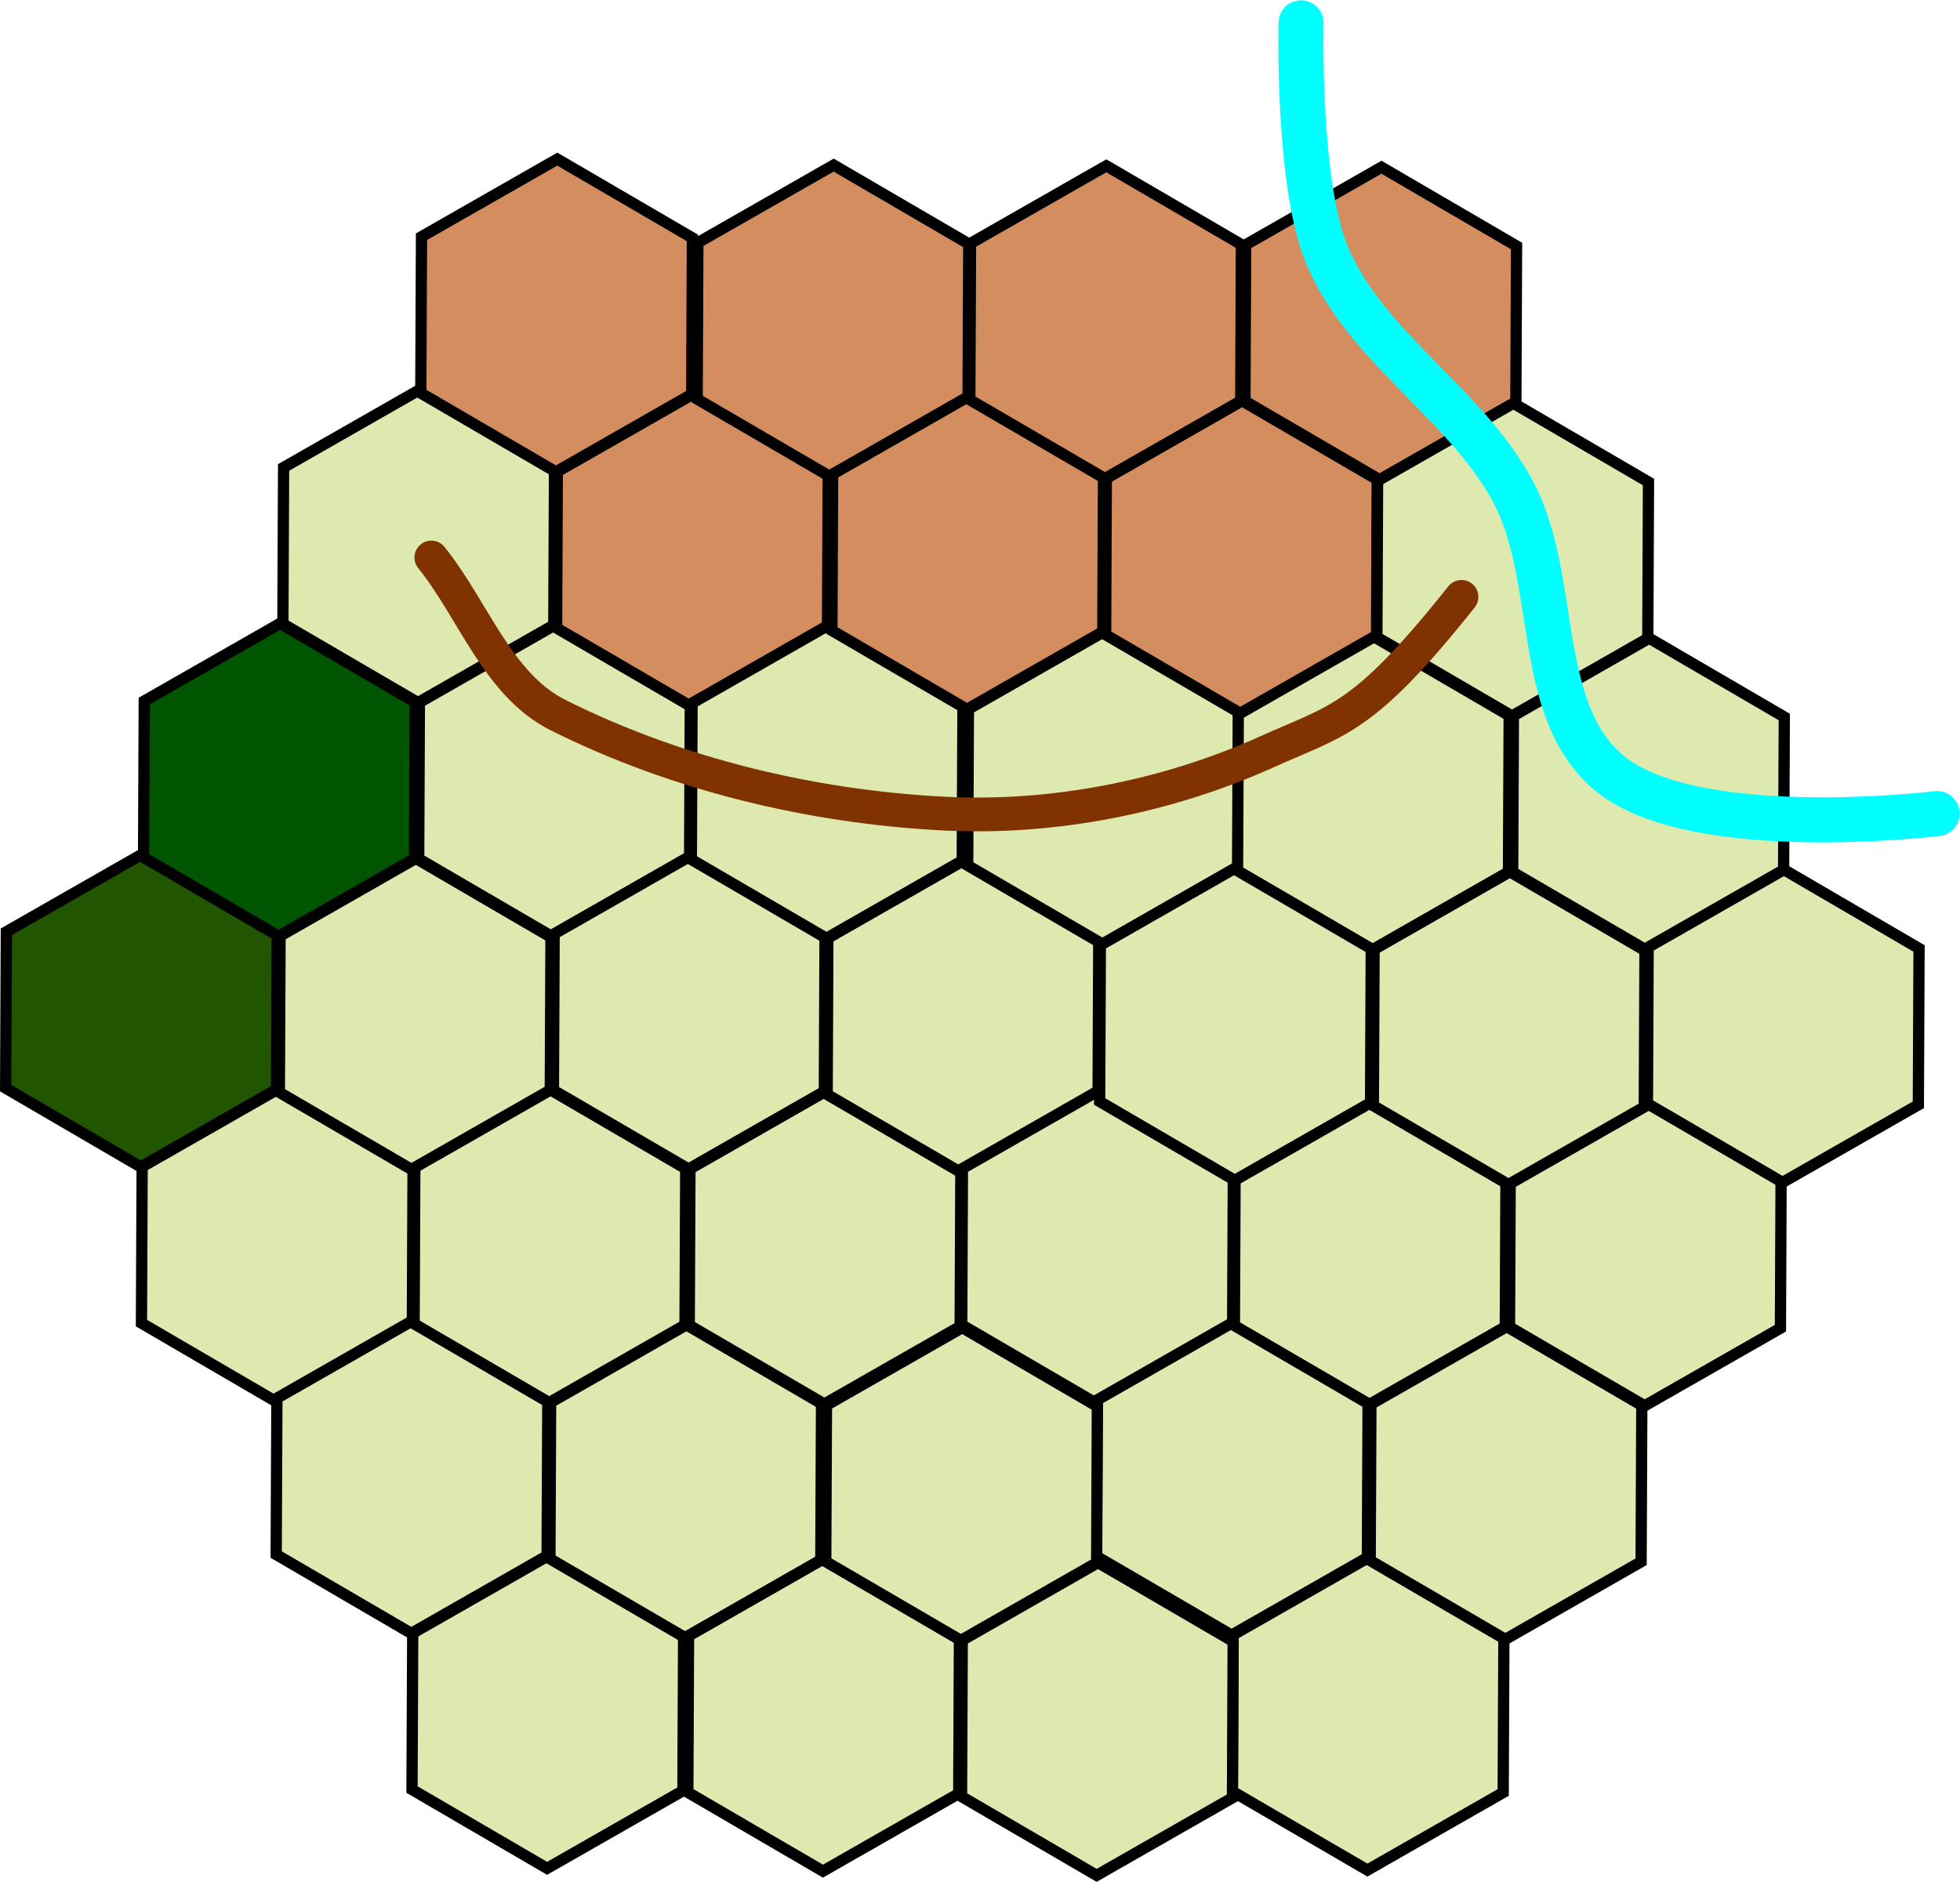
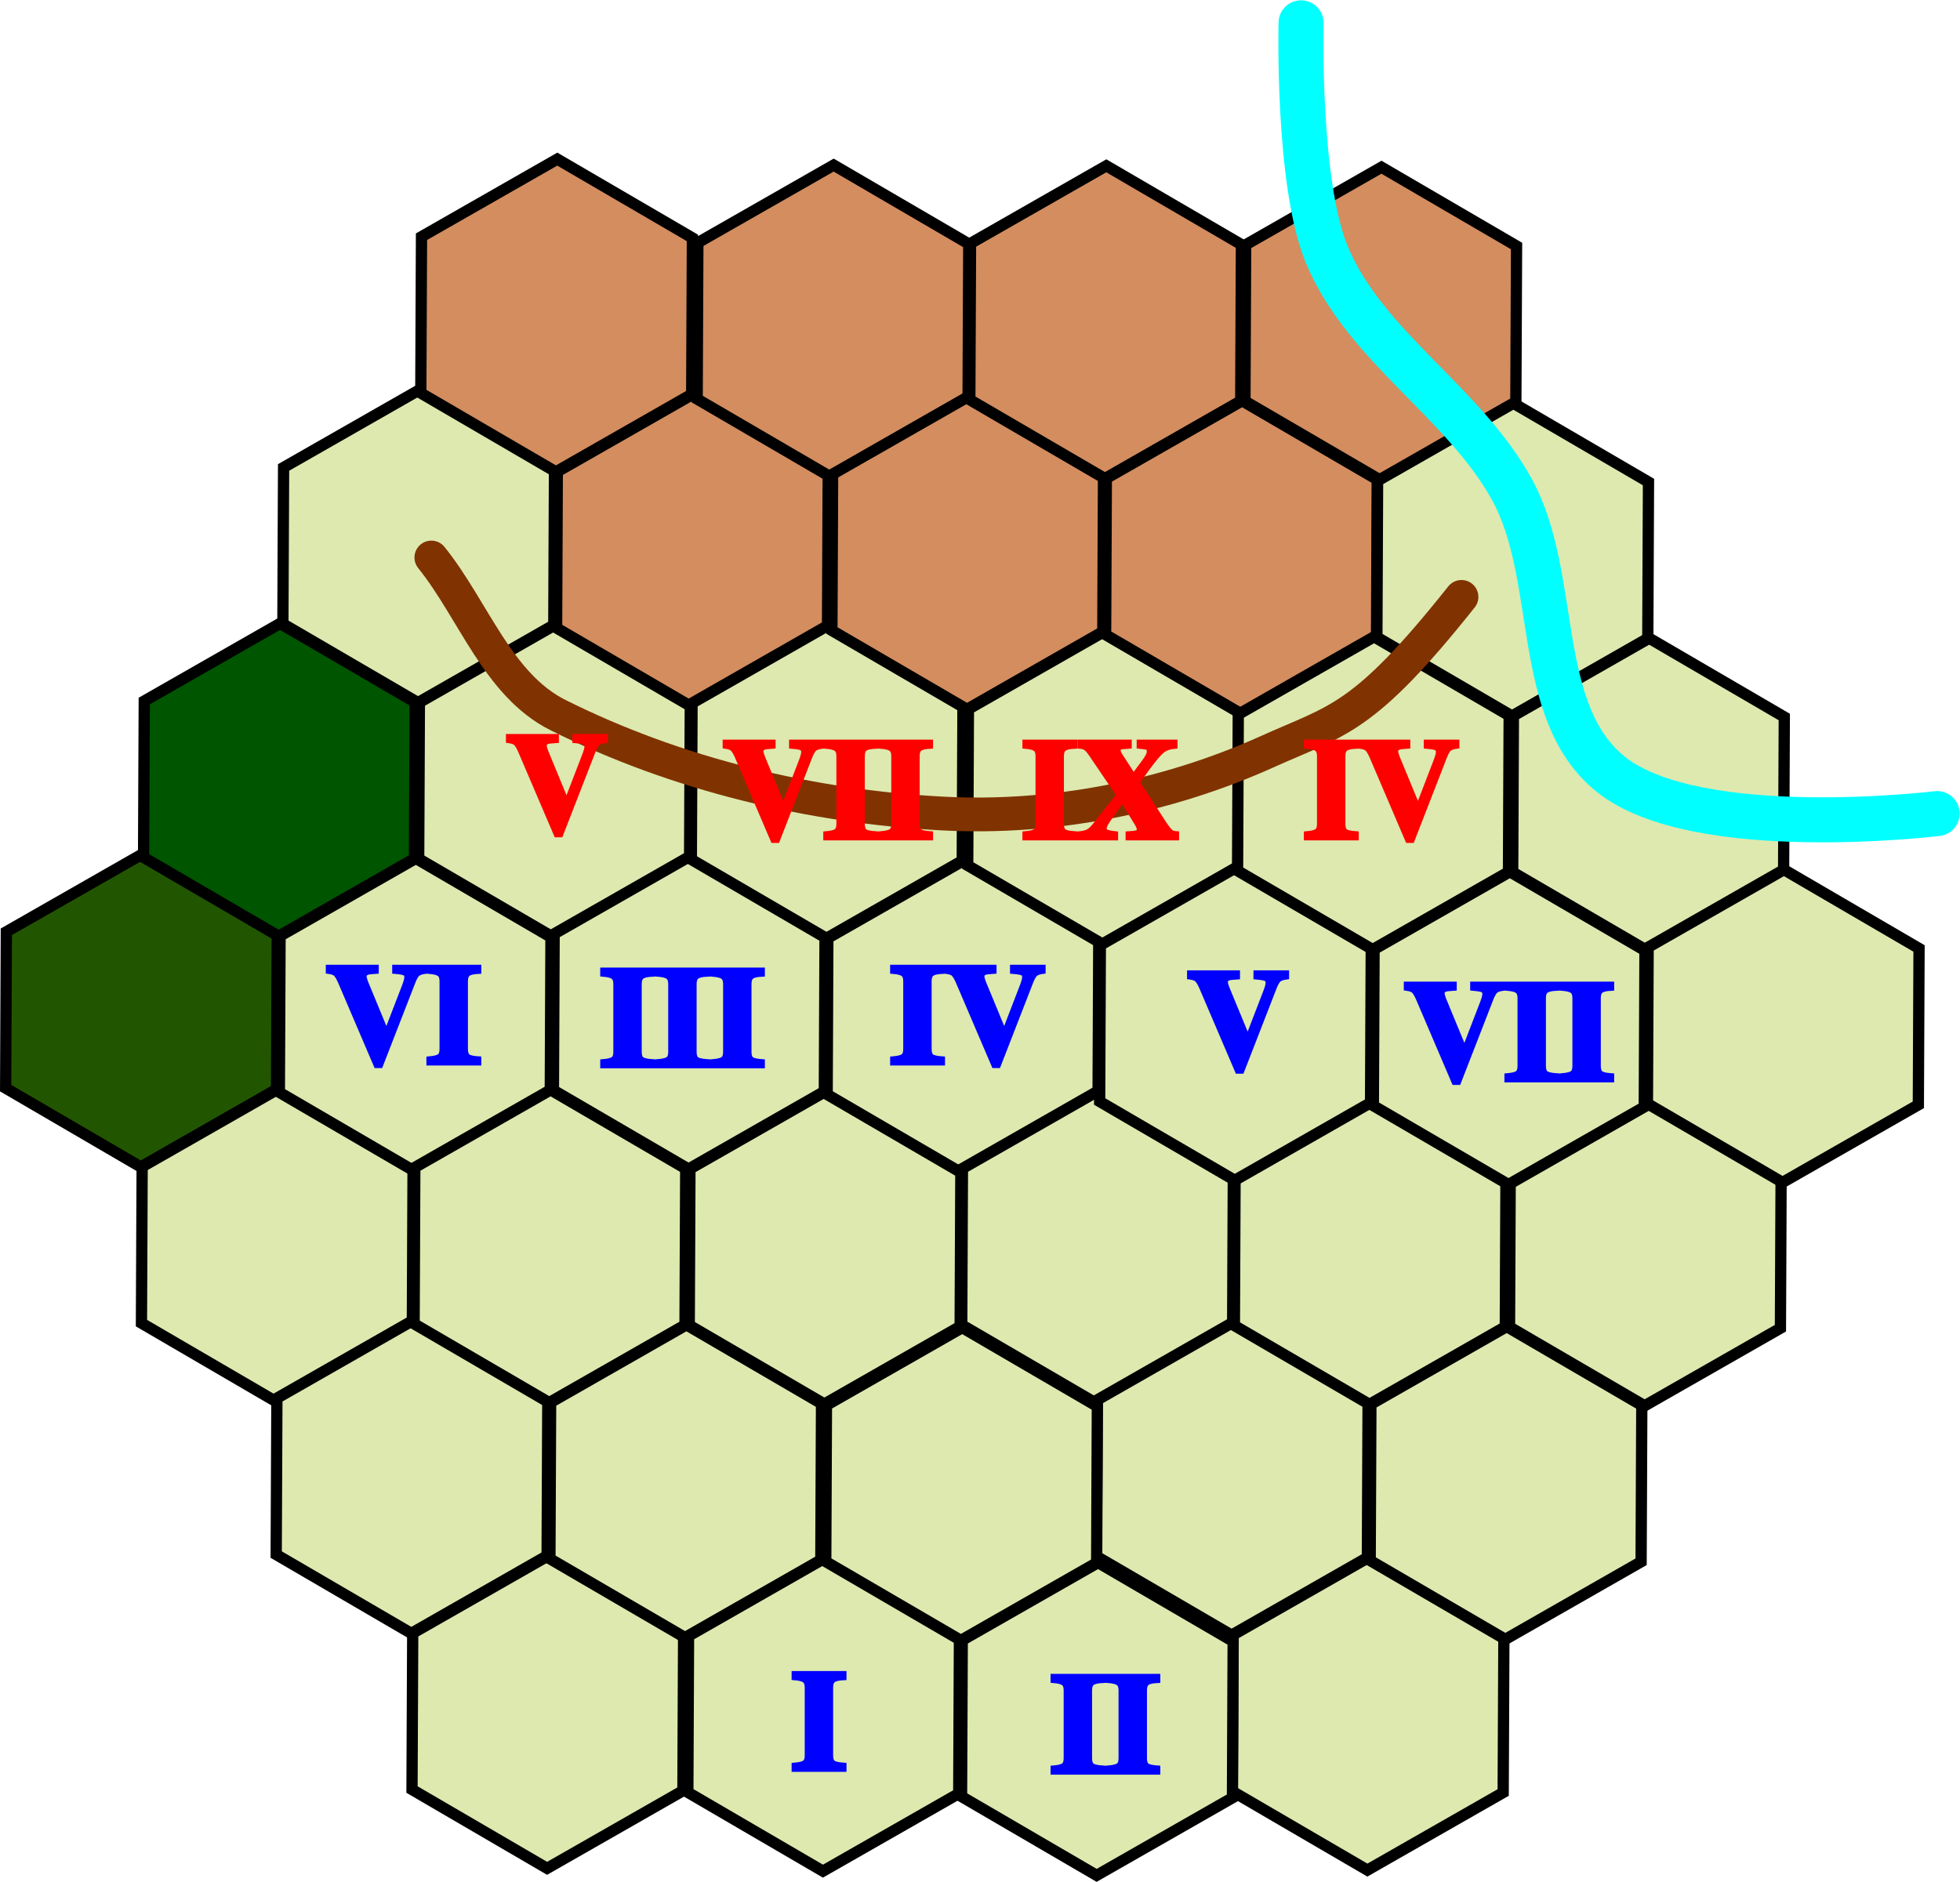
<svg xmlns="http://www.w3.org/2000/svg" width="98.265mm" height="94.367mm" viewBox="0 0 348.183 334.371" id="svg2" version="1.1">
  <defs id="defs4" />
  <g id="layer1" transform="translate(-305.8731,-213.3053)">
    <path style="fill:#225500;fill-opacity:1;fill-rule:evenodd;stroke:#000000;stroke-width:2;stroke-linecap:butt;stroke-linejoin:miter;stroke-miterlimit:4;stroke-dasharray:none;stroke-dashoffset:0" id="path4138" d="m 355,406.862 -24.124,13.785 -24,-14 0.124,-27.785 24.124,-13.785 24,14 z" />
    <path style="fill:#005500;fill-opacity:1;fill-rule:evenodd;stroke:#000000;stroke-width:2;stroke-linecap:butt;stroke-linejoin:miter;stroke-miterlimit:4;stroke-dasharray:none;stroke-dashoffset:0" id="path4138-3" d="m 379.5,365.862 -24.124,13.785 -24,-14 0.124,-27.785 24.124,-13.785 24,14 z" />
    <path style="fill:#dde9af;fill-opacity:1;fill-rule:evenodd;stroke:#000000;stroke-width:2;stroke-linecap:butt;stroke-linejoin:miter;stroke-miterlimit:4;stroke-dasharray:none;stroke-dashoffset:0" id="path4138-6" d="m 404.25,324.362 -24.124,13.785 -24,-14 0.124,-27.785 24.124,-13.785 24,14 z" />
    <path style="fill:#d38d5f;fill-opacity:1;fill-rule:evenodd;stroke:#000000;stroke-width:2;stroke-linecap:butt;stroke-linejoin:miter;stroke-miterlimit:4;stroke-dasharray:none;stroke-dashoffset:0" id="path4138-3-7" d="m 428.75,283.362 -24.124,13.785 -24,-14 0.124,-27.785 24.124,-13.785 24,14 z" />
    <path style="fill:#dde9af;fill-opacity:1;fill-rule:evenodd;stroke:#000000;stroke-width:2;stroke-linecap:butt;stroke-linejoin:miter;stroke-miterlimit:4;stroke-dasharray:none;stroke-dashoffset:0" id="path4138-5" d="m 379.125,448.612 -24.124,13.785 -24,-14 0.124,-27.785 24.124,-13.785 24,14 z" />
    <path style="fill:#dde9af;fill-opacity:1;fill-rule:evenodd;stroke:#000000;stroke-width:2;stroke-linecap:butt;stroke-linejoin:miter;stroke-miterlimit:4;stroke-dasharray:none;stroke-dashoffset:0" id="path4138-3-3" d="m 403.625,407.612 -24.124,13.785 -24,-14 0.124,-27.785 24.124,-13.785 24,14 z" />
    <path style="fill:#dde9af;fill-opacity:1;fill-rule:evenodd;stroke:#000000;stroke-width:2;stroke-linecap:butt;stroke-linejoin:miter;stroke-miterlimit:4;stroke-dasharray:none;stroke-dashoffset:0" id="path4138-6-5" d="m 428.375,366.112 -24.124,13.785 -24,-14 0.124,-27.785 24.124,-13.785 24,14 z" />
    <path style="fill:#d38d5f;fill-opacity:1;fill-rule:evenodd;stroke:#000000;stroke-width:2;stroke-linecap:butt;stroke-linejoin:miter;stroke-miterlimit:4;stroke-dasharray:none;stroke-dashoffset:0" id="path4138-3-7-6" d="m 452.875,325.112 -24.124,13.785 -24,-14 0.124,-27.785 24.124,-13.785 24,14 z" />
    <path style="fill:#dde9af;fill-opacity:1;fill-rule:evenodd;stroke:#000000;stroke-width:2;stroke-linecap:butt;stroke-linejoin:miter;stroke-miterlimit:4;stroke-dasharray:none;stroke-dashoffset:0" id="path4138-0" d="m 403.062,489.737 -24.124,13.785 -24,-14 0.124,-27.785 24.124,-13.785 24,14 z" />
    <path style="fill:#dde9af;fill-opacity:1;fill-rule:evenodd;stroke:#000000;stroke-width:2;stroke-linecap:butt;stroke-linejoin:miter;stroke-miterlimit:4;stroke-dasharray:none;stroke-dashoffset:0" id="path4138-3-2" d="m 427.562,448.737 -24.124,13.785 -24,-14 0.124,-27.785 24.124,-13.785 24,14 z" />
    <path style="fill:#dde9af;fill-opacity:1;fill-rule:evenodd;stroke:#000000;stroke-width:2;stroke-linecap:butt;stroke-linejoin:miter;stroke-miterlimit:4;stroke-dasharray:none;stroke-dashoffset:0" id="path4138-6-3" d="m 452.312,407.237 -24.124,13.785 -24,-14 0.124,-27.785 24.124,-13.785 24,14 z" />
    <path style="fill:#dde9af;fill-opacity:1;fill-rule:evenodd;stroke:#000000;stroke-width:2;stroke-linecap:butt;stroke-linejoin:miter;stroke-miterlimit:4;stroke-dasharray:none;stroke-dashoffset:0" id="path4138-3-7-7" d="m 476.812,366.237 -24.124,13.785 -24,-14 0.124,-27.785 24.124,-13.785 24,14 z" />
    <path style="fill:#dde9af;fill-opacity:1;fill-rule:evenodd;stroke:#000000;stroke-width:2;stroke-linecap:butt;stroke-linejoin:miter;stroke-miterlimit:4;stroke-dasharray:none;stroke-dashoffset:0" id="path4138-5-5" d="m 427.188,531.487 -24.124,13.785 -24,-14 0.124,-27.785 24.124,-13.785 24,14 z" />
    <path style="fill:#dde9af;fill-opacity:1;fill-rule:evenodd;stroke:#000000;stroke-width:2;stroke-linecap:butt;stroke-linejoin:miter;stroke-miterlimit:4;stroke-dasharray:none;stroke-dashoffset:0" id="path4138-3-3-9" d="m 451.688,490.487 -24.124,13.785 -24,-14 0.124,-27.785 24.124,-13.785 24,14 z" />
    <path style="fill:#dde9af;fill-opacity:1;fill-rule:evenodd;stroke:#000000;stroke-width:2;stroke-linecap:butt;stroke-linejoin:miter;stroke-miterlimit:4;stroke-dasharray:none;stroke-dashoffset:0" id="path4138-6-5-2" d="m 476.438,448.987 -24.124,13.785 -24,-14 0.124,-27.785 24.124,-13.785 24,14 z" />
    <path style="fill:#dde9af;fill-opacity:1;fill-rule:evenodd;stroke:#000000;stroke-width:2;stroke-linecap:butt;stroke-linejoin:miter;stroke-miterlimit:4;stroke-dasharray:none;stroke-dashoffset:0" id="path4138-3-7-6-2" d="m 500.938,407.987 -24.124,13.785 -24,-14 0.124,-27.785 24.124,-13.785 24,14 z" />
    <path style="fill:#d38d5f;fill-opacity:1;fill-rule:evenodd;stroke:#000000;stroke-width:2;stroke-linecap:butt;stroke-linejoin:miter;stroke-miterlimit:4;stroke-dasharray:none;stroke-dashoffset:0" id="path4138-5-8" d="m 477.844,284.425 -24.124,13.785 -24,-14 0.124,-27.785 24.124,-13.785 24,14 z" />
    <path style="fill:#d38d5f;fill-opacity:1;fill-rule:evenodd;stroke:#000000;stroke-width:2;stroke-linecap:butt;stroke-linejoin:miter;stroke-miterlimit:4;stroke-dasharray:none;stroke-dashoffset:0" id="path4138-0-9" d="m 501.781,325.55 -24.124,13.785 -24,-14 0.124,-27.785 24.124,-13.785 24,14 z" />
    <path style="fill:#d38d5f;fill-opacity:1;fill-rule:evenodd;stroke:#000000;stroke-width:2;stroke-linecap:butt;stroke-linejoin:miter;stroke-miterlimit:4;stroke-dasharray:none;stroke-dashoffset:0" id="path4138-3-2-7" d="m 526.281,284.55 -24.124,13.785 -24,-14 0.124,-27.785 24.124,-13.785 24,14 z" />
    <path style="fill:#dde9af;fill-opacity:1;fill-rule:evenodd;stroke:#000000;stroke-width:2;stroke-linecap:butt;stroke-linejoin:miter;stroke-miterlimit:4;stroke-dasharray:none;stroke-dashoffset:0" id="path4138-5-5-3" d="m 525.906,367.3 -24.124,13.785 -24,-14 0.124,-27.785 24.124,-13.785 24,14 z" />
    <path style="fill:#d38d5f;fill-opacity:1;fill-rule:evenodd;stroke:#000000;stroke-width:2;stroke-linecap:butt;stroke-linejoin:miter;stroke-miterlimit:4;stroke-dasharray:none;stroke-dashoffset:0" id="path4138-3-3-9-6" d="m 550.406,326.3 -24.124,13.785 -24,-14 0.124,-27.785 24.124,-13.785 24,14 z" />
    <path style="fill:#d38d5f;fill-opacity:1;fill-rule:evenodd;stroke:#000000;stroke-width:2;stroke-linecap:butt;stroke-linejoin:miter;stroke-miterlimit:4;stroke-dasharray:none;stroke-dashoffset:0" id="path4138-6-5-2-1" d="m 575.156,284.8 -24.124,13.785 -24,-14 0.124,-27.785 24.124,-13.785 24,14 z" />
    <path style="fill:#dde9af;fill-opacity:1;fill-rule:evenodd;stroke:#000000;stroke-width:2;stroke-linecap:butt;stroke-linejoin:miter;stroke-miterlimit:4;stroke-dasharray:none;stroke-dashoffset:0" id="path4138-5-2" d="m 524.844,448.925 -24.124,13.785 -24,-14 0.124,-27.785 24.124,-13.785 24,14 z" />
    <path style="fill:#dde9af;fill-opacity:1;fill-rule:evenodd;stroke:#000000;stroke-width:2;stroke-linecap:butt;stroke-linejoin:miter;stroke-miterlimit:4;stroke-dasharray:none;stroke-dashoffset:0" id="path4138-0-93" d="m 548.781,490.05 -24.124,13.785 -24,-14 0.124,-27.785 24.124,-13.785 24,14 z" />
    <path style="fill:#dde9af;fill-opacity:1;fill-rule:evenodd;stroke:#000000;stroke-width:2;stroke-linecap:butt;stroke-linejoin:miter;stroke-miterlimit:4;stroke-dasharray:none;stroke-dashoffset:0" id="path4138-3-2-1" d="m 573.281,449.05 -24.124,13.785 -24,-14 0.124,-27.785 24.124,-13.785 24,14 z" />
    <path style="fill:#dde9af;fill-opacity:1;fill-rule:evenodd;stroke:#000000;stroke-width:2;stroke-linecap:butt;stroke-linejoin:miter;stroke-miterlimit:4;stroke-dasharray:none;stroke-dashoffset:0" id="path4138-5-5-9" d="m 572.906,531.8 -24.124,13.785 -24,-14 0.124,-27.785 24.124,-13.785 24,14 z" />
    <path style="fill:#dde9af;fill-opacity:1;fill-rule:evenodd;stroke:#000000;stroke-width:2;stroke-linecap:butt;stroke-linejoin:miter;stroke-miterlimit:4;stroke-dasharray:none;stroke-dashoffset:0" id="path4138-3-3-9-4" d="m 597.406,490.8 -24.124,13.785 -24,-14 0.124,-27.785 24.124,-13.785 24,14 z" />
    <path style="fill:#dde9af;fill-opacity:1;fill-rule:evenodd;stroke:#000000;stroke-width:2;stroke-linecap:butt;stroke-linejoin:miter;stroke-miterlimit:4;stroke-dasharray:none;stroke-dashoffset:0" id="path4138-6-5-2-7" d="m 622.156,449.3 -24.124,13.785 -24,-14 0.124,-27.785 24.124,-13.785 24,14 z" />
    <path style="fill:#dde9af;fill-opacity:1;fill-rule:evenodd;stroke:#000000;stroke-width:2;stroke-linecap:butt;stroke-linejoin:miter;stroke-miterlimit:4;stroke-dasharray:none;stroke-dashoffset:0" id="path4138-6-0" d="m 476.188,531.987 -24.124,13.785 -24,-14 0.124,-27.785 24.124,-13.785 24,14 z" />
    <path style="fill:#dde9af;fill-opacity:1;fill-rule:evenodd;stroke:#000000;stroke-width:2;stroke-linecap:butt;stroke-linejoin:miter;stroke-miterlimit:4;stroke-dasharray:none;stroke-dashoffset:0" id="path4138-3-7-3" d="m 500.688,490.987 -24.124,13.785 -24,-14 0.124,-27.785 24.124,-13.785 24,14 z" />
    <path style="fill:#dde9af;fill-opacity:1;fill-rule:evenodd;stroke:#000000;stroke-width:2;stroke-linecap:butt;stroke-linejoin:miter;stroke-miterlimit:4;stroke-dasharray:none;stroke-dashoffset:0" id="path4138-3-7-6-6" d="m 524.812,532.737 -24.124,13.785 -24,-14 0.124,-27.785 24.124,-13.785 24,14 z" />
    <path style="fill:#dde9af;fill-opacity:1;fill-rule:evenodd;stroke:#000000;stroke-width:2;stroke-linecap:butt;stroke-linejoin:miter;stroke-miterlimit:4;stroke-dasharray:none;stroke-dashoffset:0" id="path4138-1-5" d="m 549.344,409.237 -24.124,13.785 -24,-14 0.124,-27.785 24.124,-13.785 24,14 z" />
    <path style="fill:#dde9af;fill-opacity:1;fill-rule:evenodd;stroke:#000000;stroke-width:2;stroke-linecap:butt;stroke-linejoin:miter;stroke-miterlimit:4;stroke-dasharray:none;stroke-dashoffset:0" id="path4138-3-0-4" d="m 573.844,368.237 -24.124,13.785 -24,-14 0.124,-27.785 24.124,-13.785 24,14 z" />
    <path style="fill:#dde9af;fill-opacity:1;fill-rule:evenodd;stroke:#000000;stroke-width:2;stroke-linecap:butt;stroke-linejoin:miter;stroke-miterlimit:4;stroke-dasharray:none;stroke-dashoffset:0" id="path4138-6-6-7" d="m 598.594,326.737 -24.124,13.785 -24,-14 0.124,-27.785 24.124,-13.785 24,14 z" />
    <path style="fill:#dde9af;fill-opacity:1;fill-rule:evenodd;stroke:#000000;stroke-width:2;stroke-linecap:butt;stroke-linejoin:miter;stroke-miterlimit:4;stroke-dasharray:none;stroke-dashoffset:0" id="path4138-3-3-3-6" d="m 597.969,409.987 -24.124,13.785 -24,-14 0.124,-27.785 24.124,-13.785 24,14 z" />
    <path style="fill:#dde9af;fill-opacity:1;fill-rule:evenodd;stroke:#000000;stroke-width:2;stroke-linecap:butt;stroke-linejoin:miter;stroke-miterlimit:4;stroke-dasharray:none;stroke-dashoffset:0" id="path4138-6-5-20-5" d="m 622.719,368.487 -24.124,13.785 -24,-14 0.124,-27.785 24.124,-13.785 24,14 z" />
    <path style="fill:#dde9af;fill-opacity:1;fill-rule:evenodd;stroke:#000000;stroke-width:2;stroke-linecap:butt;stroke-linejoin:miter;stroke-miterlimit:4;stroke-dasharray:none;stroke-dashoffset:0" id="path4138-6-3-5-6" d="m 646.656,409.612 -24.124,13.785 -24,-14 0.124,-27.785 24.124,-13.785 24,14 z" />
    <path style="fill:none;fill-rule:evenodd;stroke:#00ffff;stroke-width:8;stroke-linecap:round;stroke-linejoin:round;stroke-miterlimit:4;stroke-dasharray:none;stroke-opacity:1" d="m 650,357.862 c 0,0 -42.841,5.225 -58,-7 -13.868,-11.184 -8.962,-34.864 -17.5,-50.5 -8.532,-15.627 -26.27,-25.517 -33,-42 -5.197,-12.729 -4.5,-41 -4.5,-41" id="path4443" />
    <path style="fill:none;fill-rule:evenodd;stroke:#803300;stroke-width:6;stroke-linecap:round;stroke-linejoin:round;stroke-miterlimit:4;stroke-dasharray:none;stroke-opacity:1" d="m 382.5,312.362 c 7.5,9.333 11.791,22.645 22.5,28 21.079,10.539 44.965,16.286 68.5,17.5 19.488,1.005 39.714,-2.971 57.5,-11 12.572,-5.675 17,-5.5 34.5,-27.5" id="path4449" />
  </g>
  <g id="layer2">
-     <flowRoot xml:space="preserve" id="flowRoot4452-20" style="font-style:normal;font-variant:normal;font-weight:bold;font-stretch:normal;font-size:25px;line-height:125%;font-family:FreeSerif;-inkscape-font-specification:'FreeSerif Bold';letter-spacing:0px;word-spacing:0px;fill:#ff0000;fill-opacity:1;stroke:#ff0000;stroke-width:1px;stroke-linecap:butt;stroke-linejoin:miter;stroke-opacity:1" transform="translate(274.625,-61.48737)">
-       <flowRegion id="flowRegion4454-2">
-         <rect id="rect4456-9" width="46.5" height="37.5" x="-146" y="186.871" style="font-style:normal;font-variant:normal;font-weight:bold;font-stretch:normal;font-size:25px;font-family:FreeSerif;-inkscape-font-specification:'FreeSerif Bold';fill:#ff0000;stroke:#ff0000" />
-       </flowRegion>
-       <flowPara id="flowPara4458-0">VII</flowPara>
-     </flowRoot>
-     <flowRoot xml:space="preserve" id="flowRoot4452-9" style="font-style:normal;font-variant:normal;font-weight:bold;font-stretch:normal;font-size:25px;line-height:125%;font-family:FreeSerif;-inkscape-font-specification:'FreeSerif Bold';letter-spacing:0px;word-spacing:0px;fill:#ff0000;fill-opacity:1;stroke:#ff0000;stroke-width:1px;stroke-linecap:butt;stroke-linejoin:miter;stroke-opacity:1" transform="translate(327.625,-61.48737)">
-       <flowRegion id="flowRegion4454-9">
-         <rect id="rect4456-45" width="31.5" height="29" x="-146" y="186.871" style="font-style:normal;font-variant:normal;font-weight:bold;font-stretch:normal;font-size:25px;font-family:FreeSerif;-inkscape-font-specification:'FreeSerif Bold';fill:#ff0000;stroke:#ff0000" />
-       </flowRegion>
-       <flowPara id="flowPara4458-1">IX</flowPara>
-     </flowRoot>
-     <flowRoot xml:space="preserve" id="flowRoot4452-8" style="font-style:normal;font-variant:normal;font-weight:bold;font-stretch:normal;font-size:25px;line-height:125%;font-family:FreeSerif;-inkscape-font-specification:'FreeSerif Bold';letter-spacing:0px;word-spacing:0px;fill:#ff0000;fill-opacity:1;stroke:#ff0000;stroke-width:1px;stroke-linecap:butt;stroke-linejoin:miter;stroke-opacity:1" transform="translate(377.625,-61.48737)">
-       <flowRegion id="flowRegion4454-60">
-         <rect id="rect4456-46" width="31.5" height="29" x="-146" y="186.871" style="font-style:normal;font-variant:normal;font-weight:bold;font-stretch:normal;font-size:25px;font-family:FreeSerif;-inkscape-font-specification:'FreeSerif Bold';fill:#ff0000;stroke:#ff0000" />
-       </flowRegion>
-       <flowPara id="flowPara4458-7">IV</flowPara>
-     </flowRoot>
-     <flowRoot xml:space="preserve" id="flowRoot4452-6" style="font-style:normal;font-variant:normal;font-weight:bold;font-stretch:normal;font-size:25px;line-height:125%;font-family:FreeSerif;-inkscape-font-specification:'FreeSerif Bold';letter-spacing:0px;word-spacing:0px;fill:#ff0000;fill-opacity:1;stroke:#ff0000;stroke-width:1px;stroke-linecap:butt;stroke-linejoin:miter;stroke-opacity:1" transform="translate(236.125,-62.48737)">
-       <flowRegion id="flowRegion4454-0">
-         <rect id="rect4456-97" width="31.5" height="29" x="-146" y="186.871" style="font-style:normal;font-variant:normal;font-weight:bold;font-stretch:normal;font-size:25px;font-family:FreeSerif;-inkscape-font-specification:'FreeSerif Bold';fill:#ff0000;stroke:#ff0000" />
-       </flowRegion>
-       <flowPara id="flowPara4458-59">V</flowPara>
-     </flowRoot>
-     <flowRoot xml:space="preserve" id="flowRoot4452-0-8" style="font-style:normal;font-variant:normal;font-weight:bold;font-stretch:normal;font-size:25px;line-height:125%;font-family:FreeSerif;-inkscape-font-specification:'FreeSerif Bold';letter-spacing:0px;word-spacing:0px;fill:#0000ff;fill-opacity:1;stroke:#0000ff;stroke-width:1px;stroke-linecap:butt;stroke-linejoin:miter;stroke-opacity:1" transform="translate(304.125,-21.48737)">
-       <flowRegion id="flowRegion4454-3-7">
-         <rect id="rect4456-7-4" width="31.5" height="29" x="-146" y="186.871" style="font-style:normal;font-variant:normal;font-weight:bold;font-stretch:normal;font-size:25px;font-family:FreeSerif;-inkscape-font-specification:'FreeSerif Bold';fill:#0000ff;stroke:#0000ff" />
-       </flowRegion>
-       <flowPara id="flowPara4458-8-1">IV</flowPara>
-     </flowRoot>
-     <flowRoot xml:space="preserve" id="flowRoot4452-0-8-9" style="font-style:normal;font-variant:normal;font-weight:bold;font-stretch:normal;font-size:25px;line-height:125%;font-family:FreeSerif;-inkscape-font-specification:'FreeSerif Bold';letter-spacing:0px;word-spacing:0px;fill:#0000ff;fill-opacity:1;stroke:#0000ff;stroke-width:1px;stroke-linecap:butt;stroke-linejoin:miter;stroke-opacity:1" transform="translate(204.125,-21.48737)">
-       <flowRegion id="flowRegion4454-3-7-0">
-         <rect id="rect4456-7-4-9" width="31.5" height="29" x="-146" y="186.871" style="font-style:normal;font-variant:normal;font-weight:bold;font-stretch:normal;font-size:25px;font-family:FreeSerif;-inkscape-font-specification:'FreeSerif Bold';fill:#0000ff;stroke:#0000ff" />
-       </flowRegion>
-       <flowPara id="flowPara4458-8-1-8">VI</flowPara>
-     </flowRoot>
-     <flowRoot xml:space="preserve" id="flowRoot4452-0-8-8" style="font-style:normal;font-variant:normal;font-weight:bold;font-stretch:normal;font-size:25px;line-height:125%;font-family:FreeSerif;-inkscape-font-specification:'FreeSerif Bold';letter-spacing:0px;word-spacing:0px;fill:#0000ff;fill-opacity:1;stroke:#0000ff;stroke-width:1px;stroke-linecap:butt;stroke-linejoin:miter;stroke-opacity:1" transform="translate(395.625,-18.48737)">
-       <flowRegion id="flowRegion4454-3-7-5">
-         <rect id="rect4456-7-4-8" width="41.5" height="29.5" x="-146" y="186.871" style="font-style:normal;font-variant:normal;font-weight:bold;font-stretch:normal;font-size:25px;font-family:FreeSerif;-inkscape-font-specification:'FreeSerif Bold';fill:#0000ff;stroke:#0000ff" />
-       </flowRegion>
-       <flowPara id="flowPara4458-8-1-4">VII</flowPara>
-     </flowRoot>
-     <flowRoot xml:space="preserve" id="flowRoot4452-0-8-3" style="font-style:normal;font-variant:normal;font-weight:bold;font-stretch:normal;font-size:25px;line-height:125%;font-family:FreeSerif;-inkscape-font-specification:'FreeSerif Bold';letter-spacing:0px;word-spacing:0px;fill:#0000ff;fill-opacity:1;stroke:#0000ff;stroke-width:1px;stroke-linecap:butt;stroke-linejoin:miter;stroke-opacity:1" transform="translate(286.625,104.0126)">
-       <flowRegion id="flowRegion4454-3-7-7">
-         <rect id="rect4456-7-4-1" width="31.5" height="29" x="-146" y="186.871" style="font-style:normal;font-variant:normal;font-weight:bold;font-stretch:normal;font-size:25px;font-family:FreeSerif;-inkscape-font-specification:'FreeSerif Bold';fill:#0000ff;stroke:#0000ff" />
-       </flowRegion>
-       <flowPara id="flowPara4458-8-1-3">I</flowPara>
-     </flowRoot>
-     <flowRoot xml:space="preserve" id="flowRoot4452-0-8-80" style="font-style:normal;font-variant:normal;font-weight:bold;font-stretch:normal;font-size:25px;line-height:125%;font-family:FreeSerif;-inkscape-font-specification:'FreeSerif Bold';letter-spacing:0px;word-spacing:0px;fill:#0000ff;fill-opacity:1;stroke:#0000ff;stroke-width:1px;stroke-linecap:butt;stroke-linejoin:miter;stroke-opacity:1" transform="translate(357.125,-20.48737)">
-       <flowRegion id="flowRegion4454-3-7-9">
-         <rect id="rect4456-7-4-7" width="31.5" height="29" x="-146" y="186.871" style="font-style:normal;font-variant:normal;font-weight:bold;font-stretch:normal;font-size:25px;font-family:FreeSerif;-inkscape-font-specification:'FreeSerif Bold';fill:#0000ff;stroke:#0000ff" />
-       </flowRegion>
-       <flowPara id="flowPara4458-8-1-9">V</flowPara>
-     </flowRoot>
-     <flowRoot xml:space="preserve" id="flowRoot4452-0-8-93" style="font-style:normal;font-variant:normal;font-weight:bold;font-stretch:normal;font-size:25px;line-height:125%;font-family:FreeSerif;-inkscape-font-specification:'FreeSerif Bold';letter-spacing:0px;word-spacing:0px;fill:#0000ff;fill-opacity:1;stroke:#0000ff;stroke-width:1px;stroke-linecap:butt;stroke-linejoin:miter;stroke-opacity:1" transform="translate(332.625,104.5126)">
-       <flowRegion id="flowRegion4454-3-7-2">
-         <rect id="rect4456-7-4-4" width="31.5" height="29" x="-146" y="186.871" style="font-style:normal;font-variant:normal;font-weight:bold;font-stretch:normal;font-size:25px;font-family:FreeSerif;-inkscape-font-specification:'FreeSerif Bold';fill:#0000ff;stroke:#0000ff" />
-       </flowRegion>
-       <flowPara id="flowPara4458-8-1-37">II</flowPara>
-       <flowPara id="flowPara4721" />
-     </flowRoot>
-     <flowRoot xml:space="preserve" id="flowRoot4452-0-8-1" style="font-style:normal;font-variant:normal;font-weight:bold;font-stretch:normal;font-size:25px;line-height:125%;font-family:FreeSerif;-inkscape-font-specification:'FreeSerif Bold';letter-spacing:0px;word-spacing:0px;fill:#0000ff;fill-opacity:1;stroke:#0000ff;stroke-width:1px;stroke-linecap:butt;stroke-linejoin:miter;stroke-opacity:1" transform="translate(252.625,-20.98737)">
-       <flowRegion id="flowRegion4454-3-7-22">
-         <rect id="rect4456-7-4-0" width="31.5" height="29" x="-146" y="186.871" style="font-style:normal;font-variant:normal;font-weight:bold;font-stretch:normal;font-size:25px;font-family:FreeSerif;-inkscape-font-specification:'FreeSerif Bold';fill:#0000ff;stroke:#0000ff" />
-       </flowRegion>
-       <flowPara id="flowPara4458-8-1-2">III</flowPara>
-     </flowRoot>
+     <text xml:space="preserve" style="font-style:normal;font-variant:normal;font-weight:bold;font-stretch:normal;font-size:25px;line-height:125%;font-family:FreeSerif;-inkscape-font-specification:'FreeSerif Bold';letter-spacing:0px;word-spacing:0px;fill:#ff0000;fill-opacity:1;stroke:#ff0000;stroke-width:1px;stroke-linecap:butt;stroke-linejoin:miter;stroke-opacity:1" x="128.625" y="148.821" id="text4218">
+       <tspan x="128.625" y="148.821" id="tspan4220">
+         <tspan x="128.625" y="148.821" id="tspan4222">VII</tspan>
+       </tspan>
+     </text>
+     <text xml:space="preserve" style="font-style:normal;font-variant:normal;font-weight:bold;font-stretch:normal;font-size:25px;line-height:125%;font-family:FreeSerif;-inkscape-font-specification:'FreeSerif Bold';letter-spacing:0px;word-spacing:0px;fill:#ff0000;fill-opacity:1;stroke:#ff0000;stroke-width:1px;stroke-linecap:butt;stroke-linejoin:miter;stroke-opacity:1" x="181.625" y="148.821" id="text4224">
+       <tspan x="181.625" y="148.821" id="tspan4226">
+         <tspan x="181.625" y="148.821" id="tspan4228">IX</tspan>
+       </tspan>
+     </text>
+     <text xml:space="preserve" style="font-style:normal;font-variant:normal;font-weight:bold;font-stretch:normal;font-size:25px;line-height:125%;font-family:FreeSerif;-inkscape-font-specification:'FreeSerif Bold';letter-spacing:0px;word-spacing:0px;fill:#ff0000;fill-opacity:1;stroke:#ff0000;stroke-width:1px;stroke-linecap:butt;stroke-linejoin:miter;stroke-opacity:1" x="231.625" y="148.821" id="text4230">
+       <tspan x="231.625" y="148.821" id="tspan4232">
+         <tspan x="231.625" y="148.821" id="tspan4234">IV</tspan>
+       </tspan>
+     </text>
+     <text xml:space="preserve" style="font-style:normal;font-variant:normal;font-weight:bold;font-stretch:normal;font-size:25px;line-height:125%;font-family:FreeSerif;-inkscape-font-specification:'FreeSerif Bold';letter-spacing:0px;word-spacing:0px;fill:#ff0000;fill-opacity:1;stroke:#ff0000;stroke-width:1px;stroke-linecap:butt;stroke-linejoin:miter;stroke-opacity:1" x="90.125" y="147.821" id="text4236">
+       <tspan x="90.125" y="147.821" id="tspan4238">
+         <tspan x="90.125" y="147.821" id="tspan4240">V</tspan>
+       </tspan>
+     </text>
+     <text xml:space="preserve" style="font-style:normal;font-variant:normal;font-weight:bold;font-stretch:normal;font-size:25px;line-height:125%;font-family:FreeSerif;-inkscape-font-specification:'FreeSerif Bold';letter-spacing:0px;word-spacing:0px;fill:#0000ff;fill-opacity:1;stroke:#0000ff;stroke-width:1px;stroke-linecap:butt;stroke-linejoin:miter;stroke-opacity:1" x="158.125" y="188.821" id="text4242">
+       <tspan x="158.125" y="188.821" id="tspan4244">
+         <tspan x="158.125" y="188.821" id="tspan4246">IV</tspan>
+       </tspan>
+     </text>
+     <text xml:space="preserve" style="font-style:normal;font-variant:normal;font-weight:bold;font-stretch:normal;font-size:25px;line-height:125%;font-family:FreeSerif;-inkscape-font-specification:'FreeSerif Bold';letter-spacing:0px;word-spacing:0px;fill:#0000ff;fill-opacity:1;stroke:#0000ff;stroke-width:1px;stroke-linecap:butt;stroke-linejoin:miter;stroke-opacity:1" x="58.125" y="188.821" id="text4248">
+       <tspan x="58.125" y="188.821" id="tspan4250">
+         <tspan x="58.125" y="188.821" id="tspan4252">VI</tspan>
+       </tspan>
+     </text>
+     <text xml:space="preserve" style="font-style:normal;font-variant:normal;font-weight:bold;font-stretch:normal;font-size:25px;line-height:125%;font-family:FreeSerif;-inkscape-font-specification:'FreeSerif Bold';letter-spacing:0px;word-spacing:0px;fill:#0000ff;fill-opacity:1;stroke:#0000ff;stroke-width:1px;stroke-linecap:butt;stroke-linejoin:miter;stroke-opacity:1" x="249.625" y="191.821" id="text4254">
+       <tspan x="249.625" y="191.821" id="tspan4256">
+         <tspan x="249.625" y="191.821" id="tspan4258">VII</tspan>
+       </tspan>
+     </text>
+     <text xml:space="preserve" style="font-style:normal;font-variant:normal;font-weight:bold;font-stretch:normal;font-size:25px;line-height:125%;font-family:FreeSerif;-inkscape-font-specification:'FreeSerif Bold';letter-spacing:0px;word-spacing:0px;fill:#0000ff;fill-opacity:1;stroke:#0000ff;stroke-width:1px;stroke-linecap:butt;stroke-linejoin:miter;stroke-opacity:1" x="140.625" y="314.321" id="text4260">
+       <tspan x="140.625" y="314.321" id="tspan4262">
+         <tspan x="140.625" y="314.321" id="tspan4264">I</tspan>
+       </tspan>
+     </text>
+     <text xml:space="preserve" style="font-style:normal;font-variant:normal;font-weight:bold;font-stretch:normal;font-size:25px;line-height:125%;font-family:FreeSerif;-inkscape-font-specification:'FreeSerif Bold';letter-spacing:0px;word-spacing:0px;fill:#0000ff;fill-opacity:1;stroke:#0000ff;stroke-width:1px;stroke-linecap:butt;stroke-linejoin:miter;stroke-opacity:1" x="211.125" y="189.821" id="text4266">
+       <tspan x="211.125" y="189.821" id="tspan4268">
+         <tspan x="211.125" y="189.821" id="tspan4270">V</tspan>
+       </tspan>
+     </text>
+     <text xml:space="preserve" style="font-style:normal;font-variant:normal;font-weight:bold;font-stretch:normal;font-size:25px;line-height:125%;font-family:FreeSerif;-inkscape-font-specification:'FreeSerif Bold';letter-spacing:0px;word-spacing:0px;fill:#0000ff;fill-opacity:1;stroke:#0000ff;stroke-width:1px;stroke-linecap:butt;stroke-linejoin:miter;stroke-opacity:1" x="186.625" y="314.821" id="text4272">
+       <tspan x="186.625" y="314.821" id="tspan4274">
+         <tspan x="186.625" y="314.821" id="tspan4276">II</tspan>
+         <tspan dx="0" x="206.156" y="314.821" id="tspan4278" />
+       </tspan>
+     </text>
+     <text xml:space="preserve" style="font-style:normal;font-variant:normal;font-weight:bold;font-stretch:normal;font-size:25px;line-height:125%;font-family:FreeSerif;-inkscape-font-specification:'FreeSerif Bold';letter-spacing:0px;word-spacing:0px;fill:#0000ff;fill-opacity:1;stroke:#0000ff;stroke-width:1px;stroke-linecap:butt;stroke-linejoin:miter;stroke-opacity:1" x="106.625" y="189.321" id="text4280">
+       <tspan x="106.625" y="189.321" id="tspan4282">
+         <tspan x="106.625" y="189.321" id="tspan4284">III</tspan>
+       </tspan>
+     </text>
  </g>
</svg>
